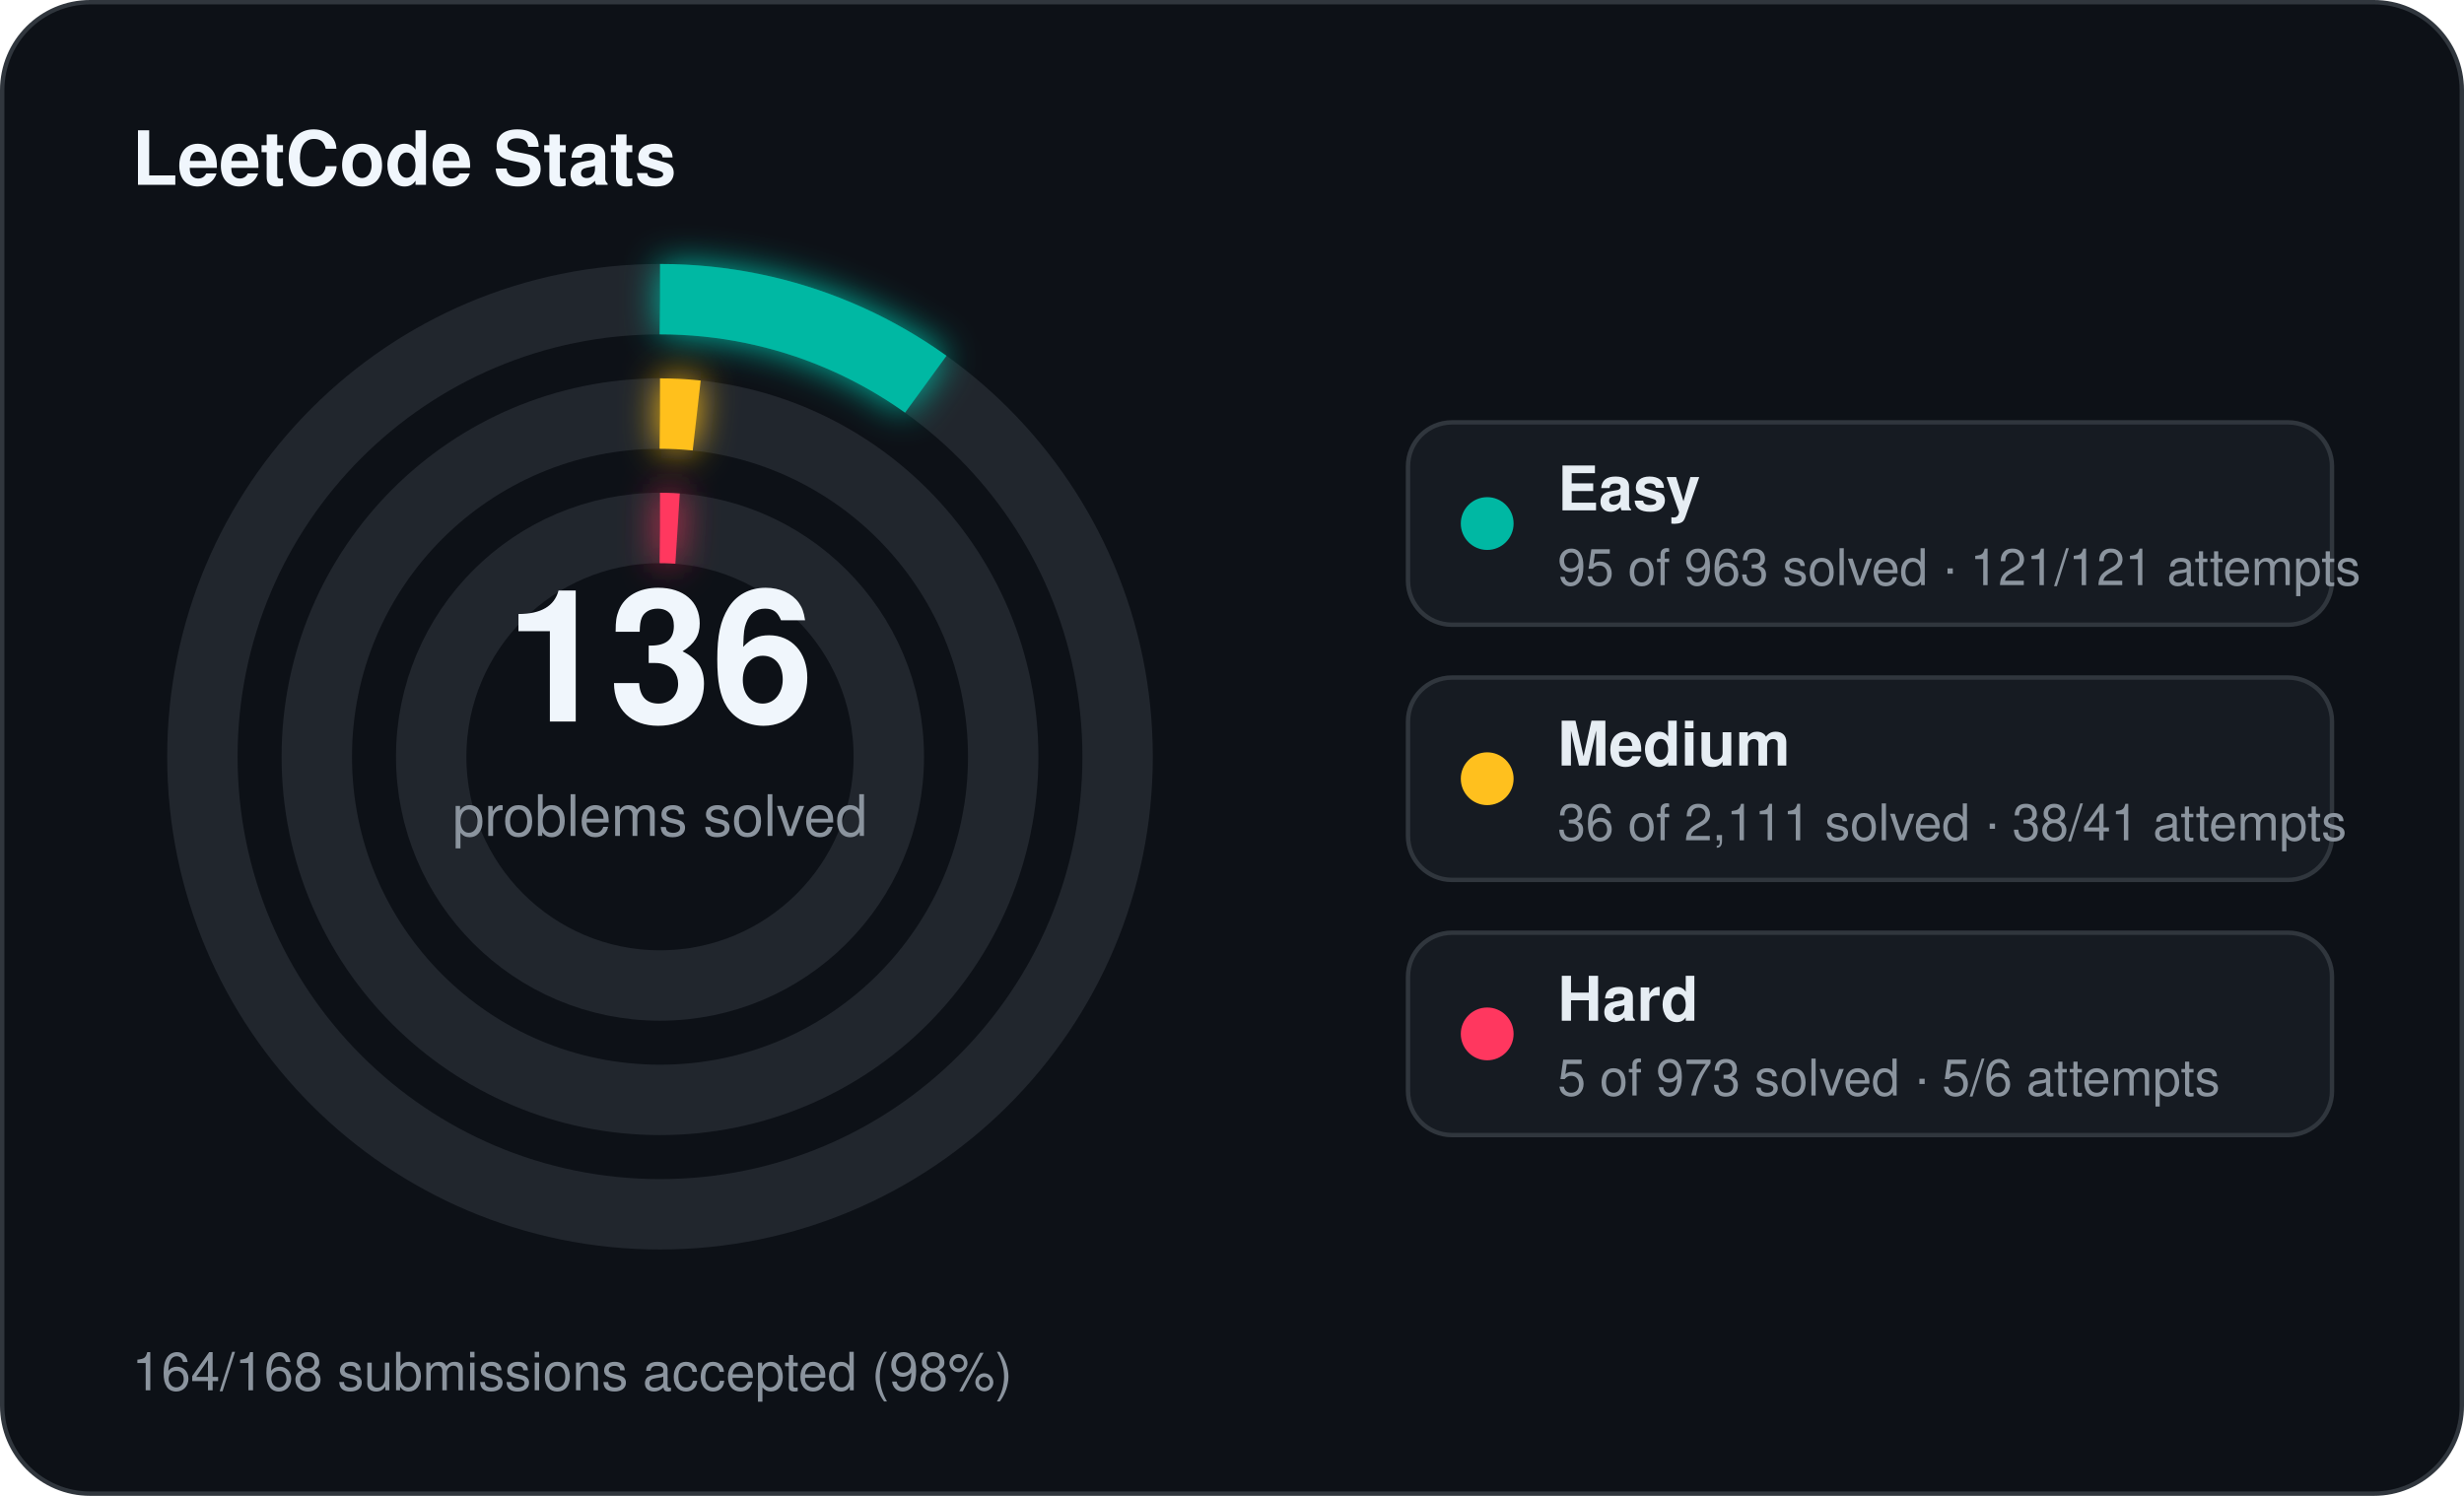
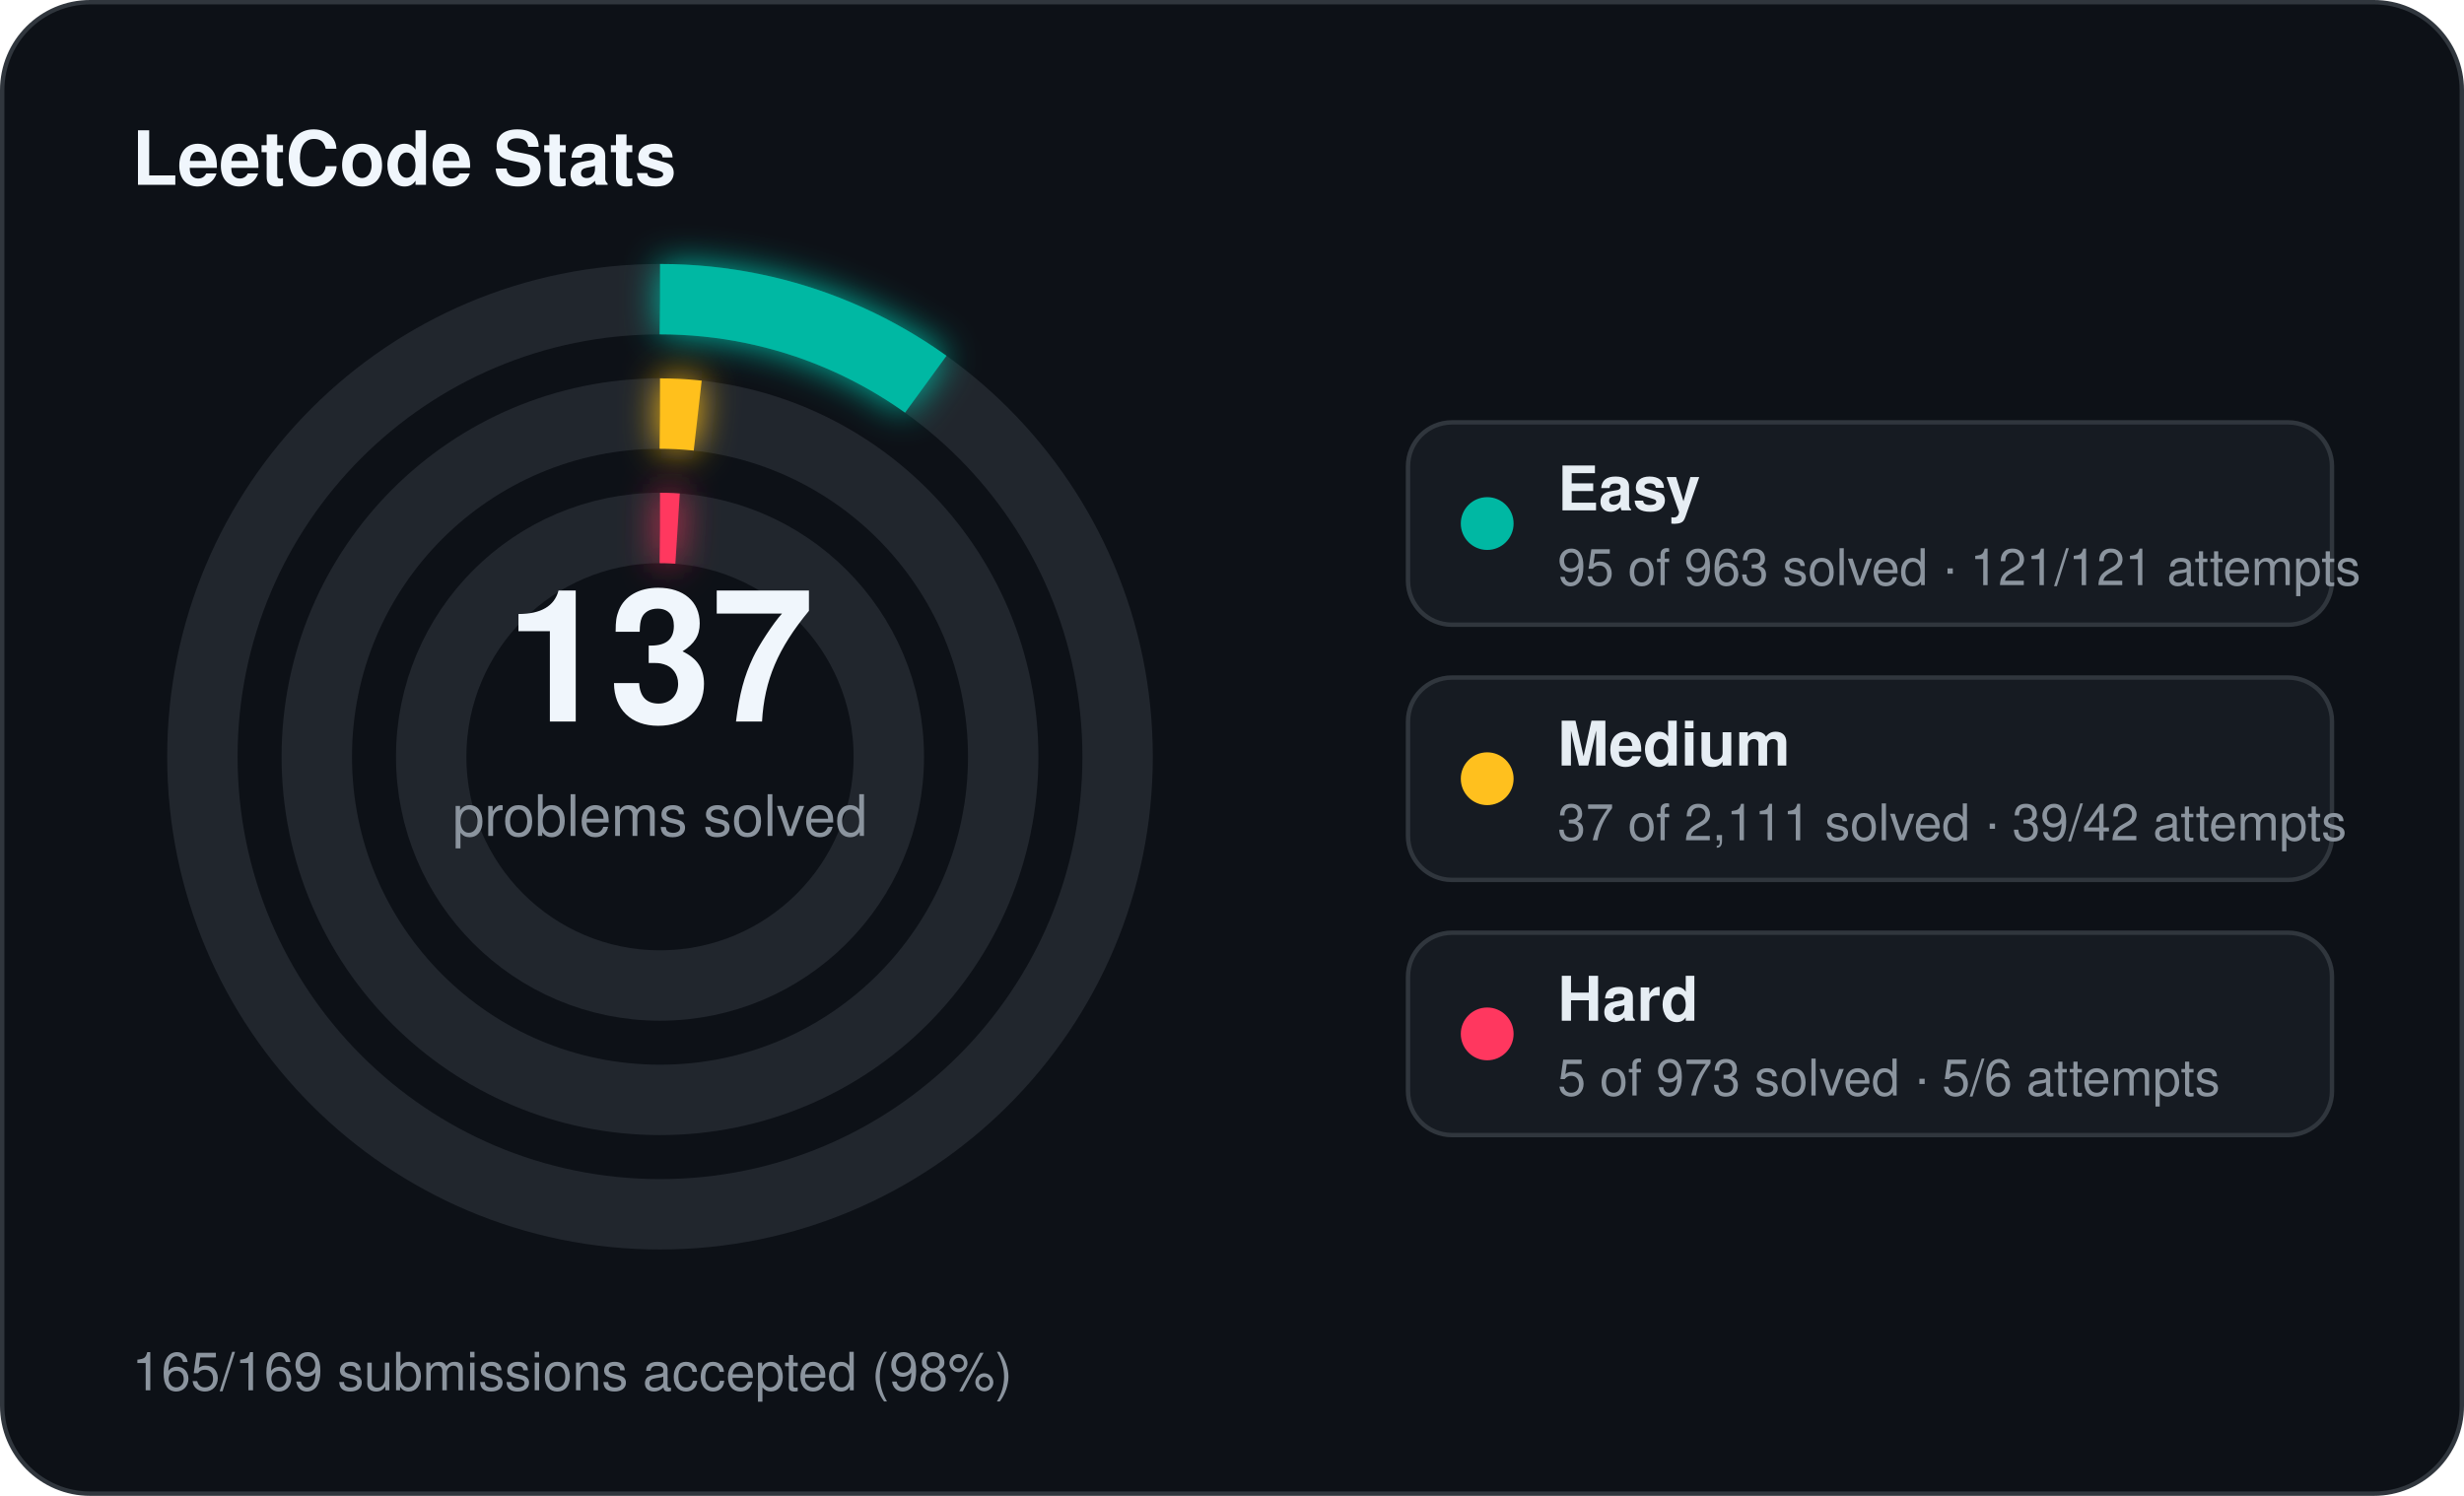
<svg xmlns="http://www.w3.org/2000/svg" width="560" height="340" viewBox="0 0 560 340">
  <defs>
    <filter id="stats-glow" x="-60%" y="-60%" width="220%" height="220%">
      <feGaussianBlur stdDeviation="4" result="blur" />
      <feMerge>
        <feMergeNode in="blur" />
        <feMergeNode in="SourceGraphic" />
      </feMerge>
    </filter>
  </defs>
  <rect x="0.5" y="0.5" width="559" height="339" rx="20" fill="#0d1117" stroke="#30363d" stroke-width="1" />
  <text x="30" y="42" fill="#f0f6fc" font-family="Segoe UI, Helvetica, Arial, sans-serif" font-size="17" font-weight="700">LeetCode Stats</text>
  <circle cx="150" cy="172" r="104" fill="none" stroke="#21262d" stroke-width="16" />
  <circle cx="150" cy="172" r="104" fill="none" stroke="#00b8a3" stroke-width="16" stroke-linecap="butt" stroke-dasharray="64.46 653.45" transform="rotate(-90 150 172)" filter="url(#stats-glow)" />
  <circle cx="150" cy="172" r="78" fill="none" stroke="#21262d" stroke-width="16" />
-   <circle cx="150" cy="172" r="78" fill="none" stroke="#ffc01e" stroke-width="16" stroke-linecap="butt" stroke-dasharray="8.36 490.09" transform="rotate(-90 150 172)" filter="url(#stats-glow)" />
+   <circle cx="150" cy="172" r="78" fill="none" stroke="#ffc01e" stroke-width="16" stroke-linecap="butt" stroke-dasharray="8.59 490.09" transform="rotate(-90 150 172)" filter="url(#stats-glow)" />
  <circle cx="150" cy="172" r="52" fill="none" stroke="#21262d" stroke-width="16" />
  <circle cx="150" cy="172" r="52" fill="none" stroke="#ff375f" stroke-width="16" stroke-linecap="butt" stroke-dasharray="4.00 326.73" transform="rotate(-90 150 172)" filter="url(#stats-glow)" />
-   <text x="150" y="164" text-anchor="middle" fill="#f0f6fc" font-family="Segoe UI, Helvetica, Arial, sans-serif" font-size="42" font-weight="700">136</text>
+   <text x="150" y="164" text-anchor="middle" fill="#f0f6fc" font-family="Segoe UI, Helvetica, Arial, sans-serif" font-size="42" font-weight="700">137</text>
  <text x="150" y="190" text-anchor="middle" fill="#8b949e" font-family="Segoe UI, Helvetica, Arial, sans-serif" font-size="13">problems solved</text>
  <rect x="320" y="96" width="210" height="46" rx="10" fill="#161b22" stroke="#30363d" stroke-width="1" />
  <circle cx="338" cy="119" r="6" fill="#00b8a3" />
  <text x="354" y="116" fill="#e6edf3" font-family="Segoe UI, Helvetica, Arial, sans-serif" font-size="14" font-weight="600">Easy</text>
  <text x="354" y="133" fill="#8b949e" font-family="Segoe UI, Helvetica, Arial, sans-serif" font-size="11.5">95 of 963 solved · 121/121 attempts</text>
  <rect x="320" y="154" width="210" height="46" rx="10" fill="#161b22" stroke="#30363d" stroke-width="1" />
  <circle cx="338" cy="177" r="6" fill="#ffc01e" />
  <text x="354" y="174" fill="#e6edf3" font-family="Segoe UI, Helvetica, Arial, sans-serif" font-size="14" font-weight="600">Medium</text>
-   <text x="354" y="191" fill="#8b949e" font-family="Segoe UI, Helvetica, Arial, sans-serif" font-size="11.5">36 of 2,111 solved · 38/41 attempts</text>
+   <text x="354" y="191" fill="#8b949e" font-family="Segoe UI, Helvetica, Arial, sans-serif" font-size="11.5">37 of 2,111 solved · 39/42 attempts</text>
  <rect x="320" y="212" width="210" height="46" rx="10" fill="#161b22" stroke="#30363d" stroke-width="1" />
  <circle cx="338" cy="235" r="6" fill="#ff375f" />
  <text x="354" y="232" fill="#e6edf3" font-family="Segoe UI, Helvetica, Arial, sans-serif" font-size="14" font-weight="600">Hard</text>
  <text x="354" y="249" fill="#8b949e" font-family="Segoe UI, Helvetica, Arial, sans-serif" font-size="11.5">5 of 973 solved · 5/6 attempts</text>
-   <text x="30" y="316" fill="#8b949e" font-family="Segoe UI, Helvetica, Arial, sans-serif" font-size="12">164/168 submissions accepted (98%)</text>
+   <text x="30" y="316" fill="#8b949e" font-family="Segoe UI, Helvetica, Arial, sans-serif" font-size="12">165/169 submissions accepted (98%)</text>
</svg>
